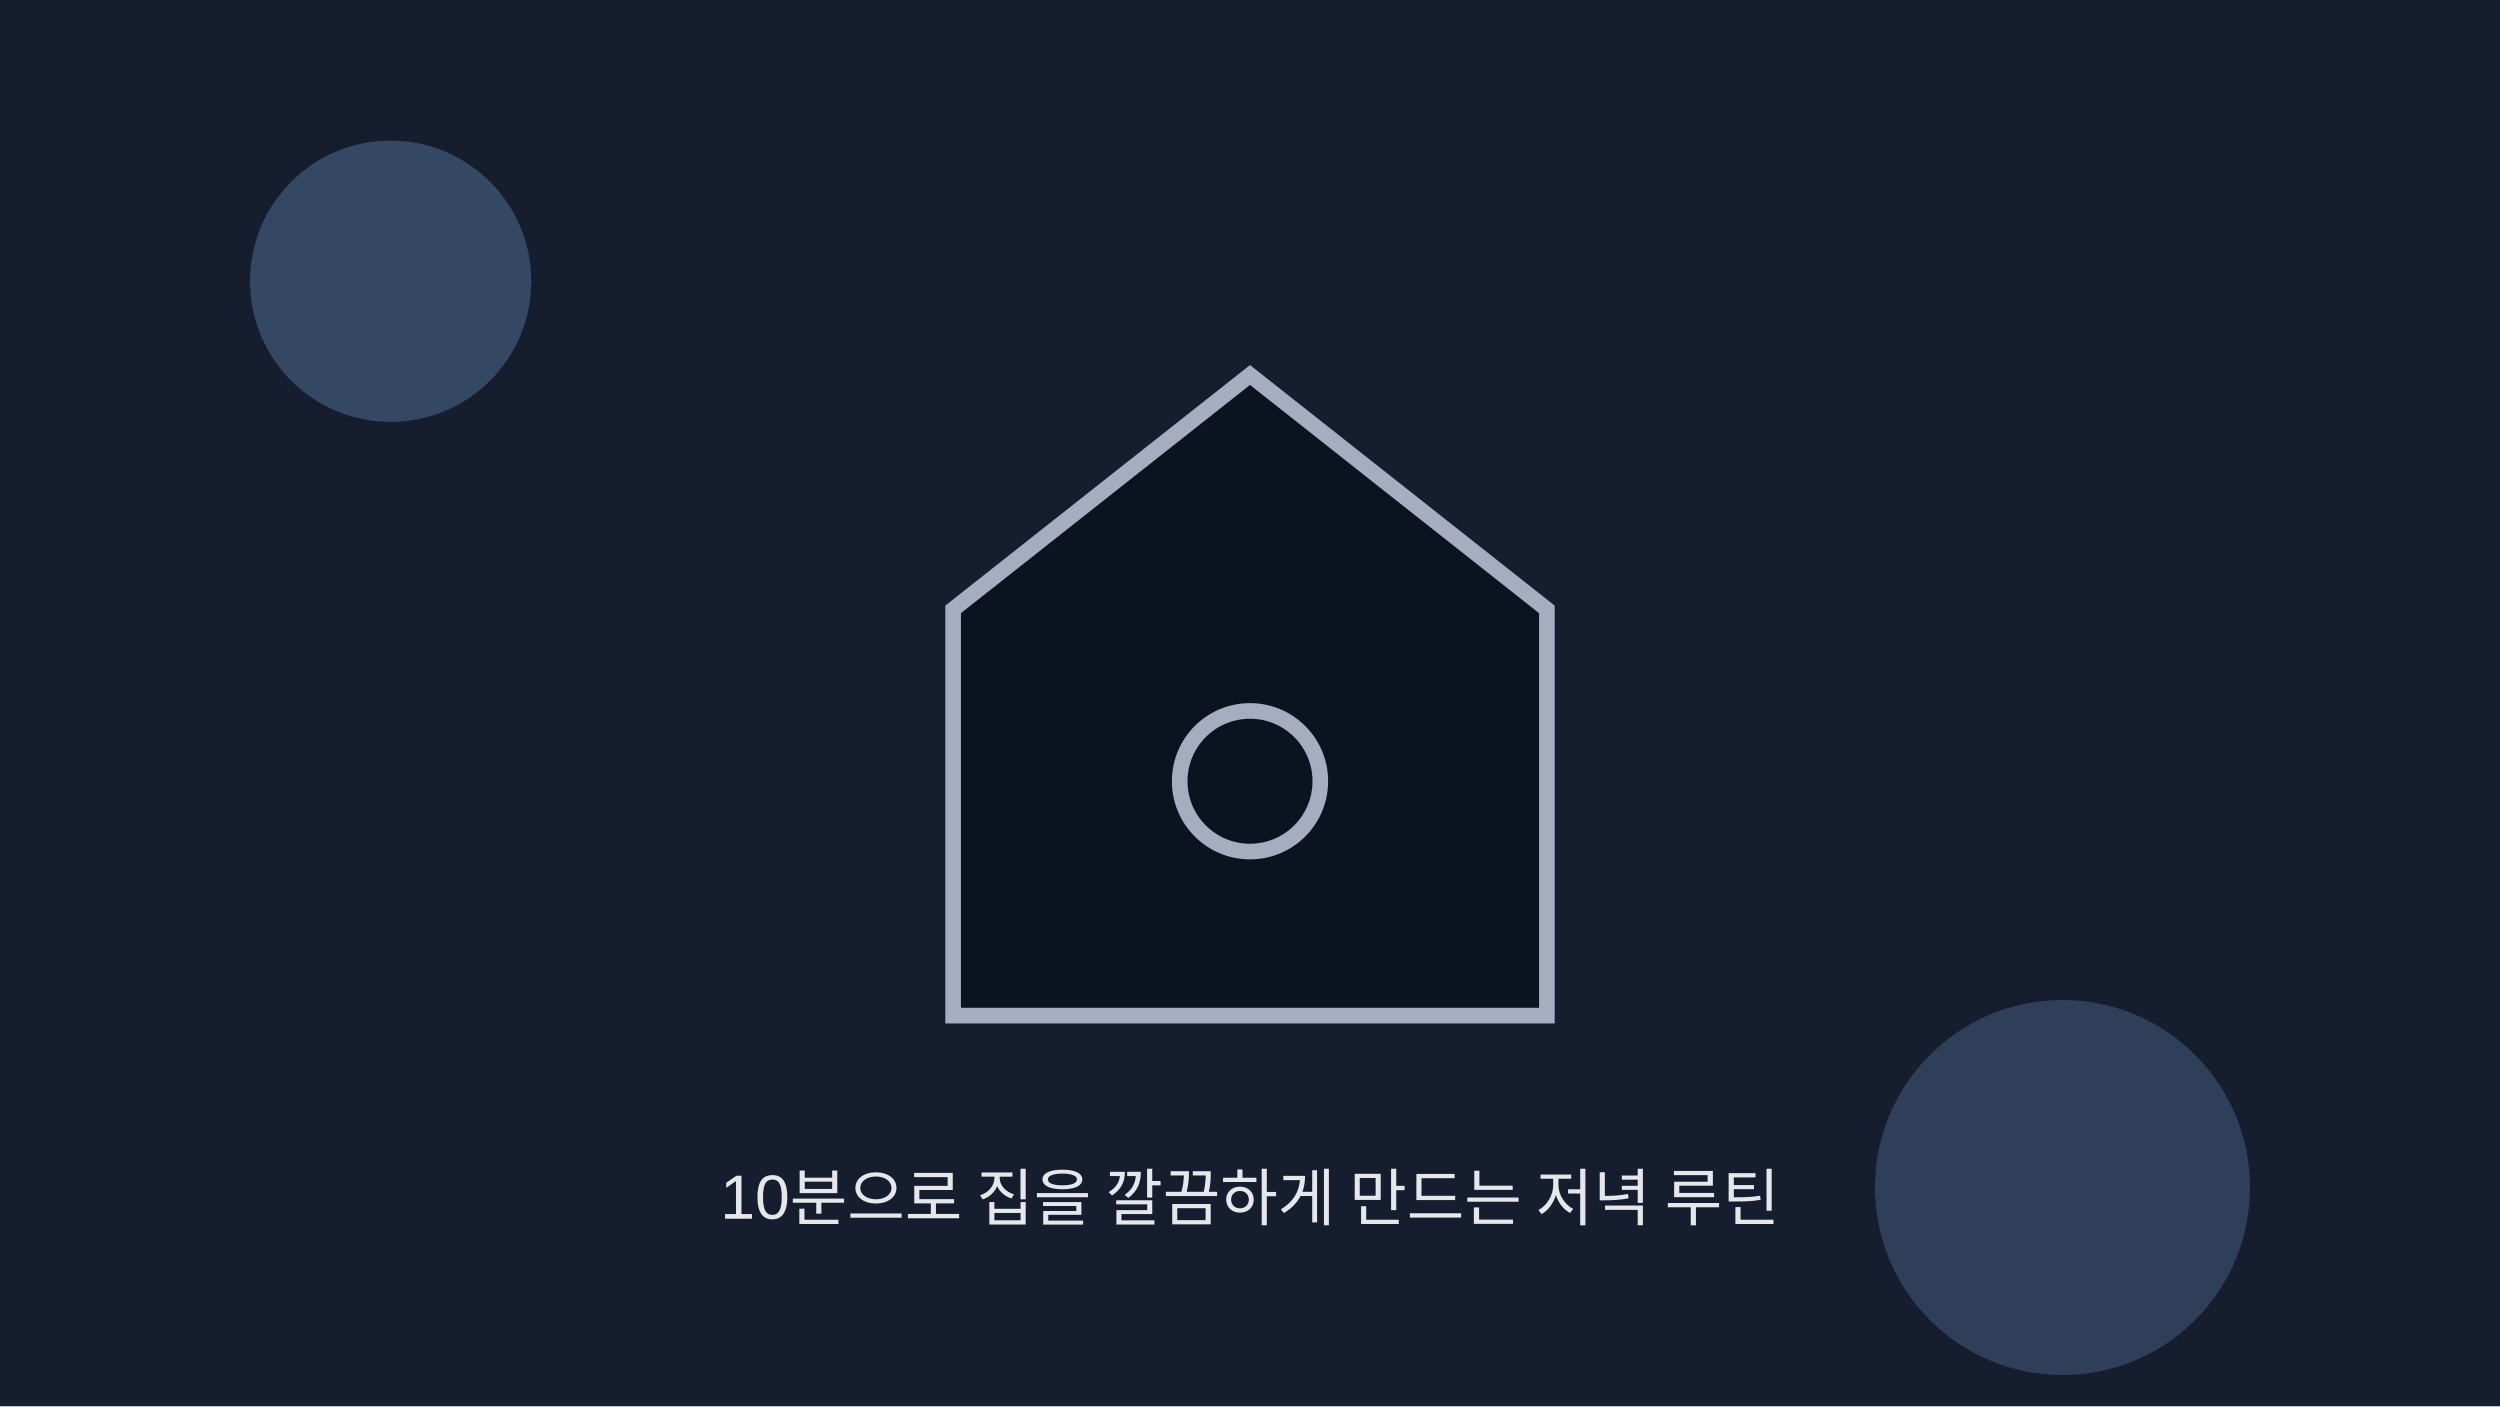
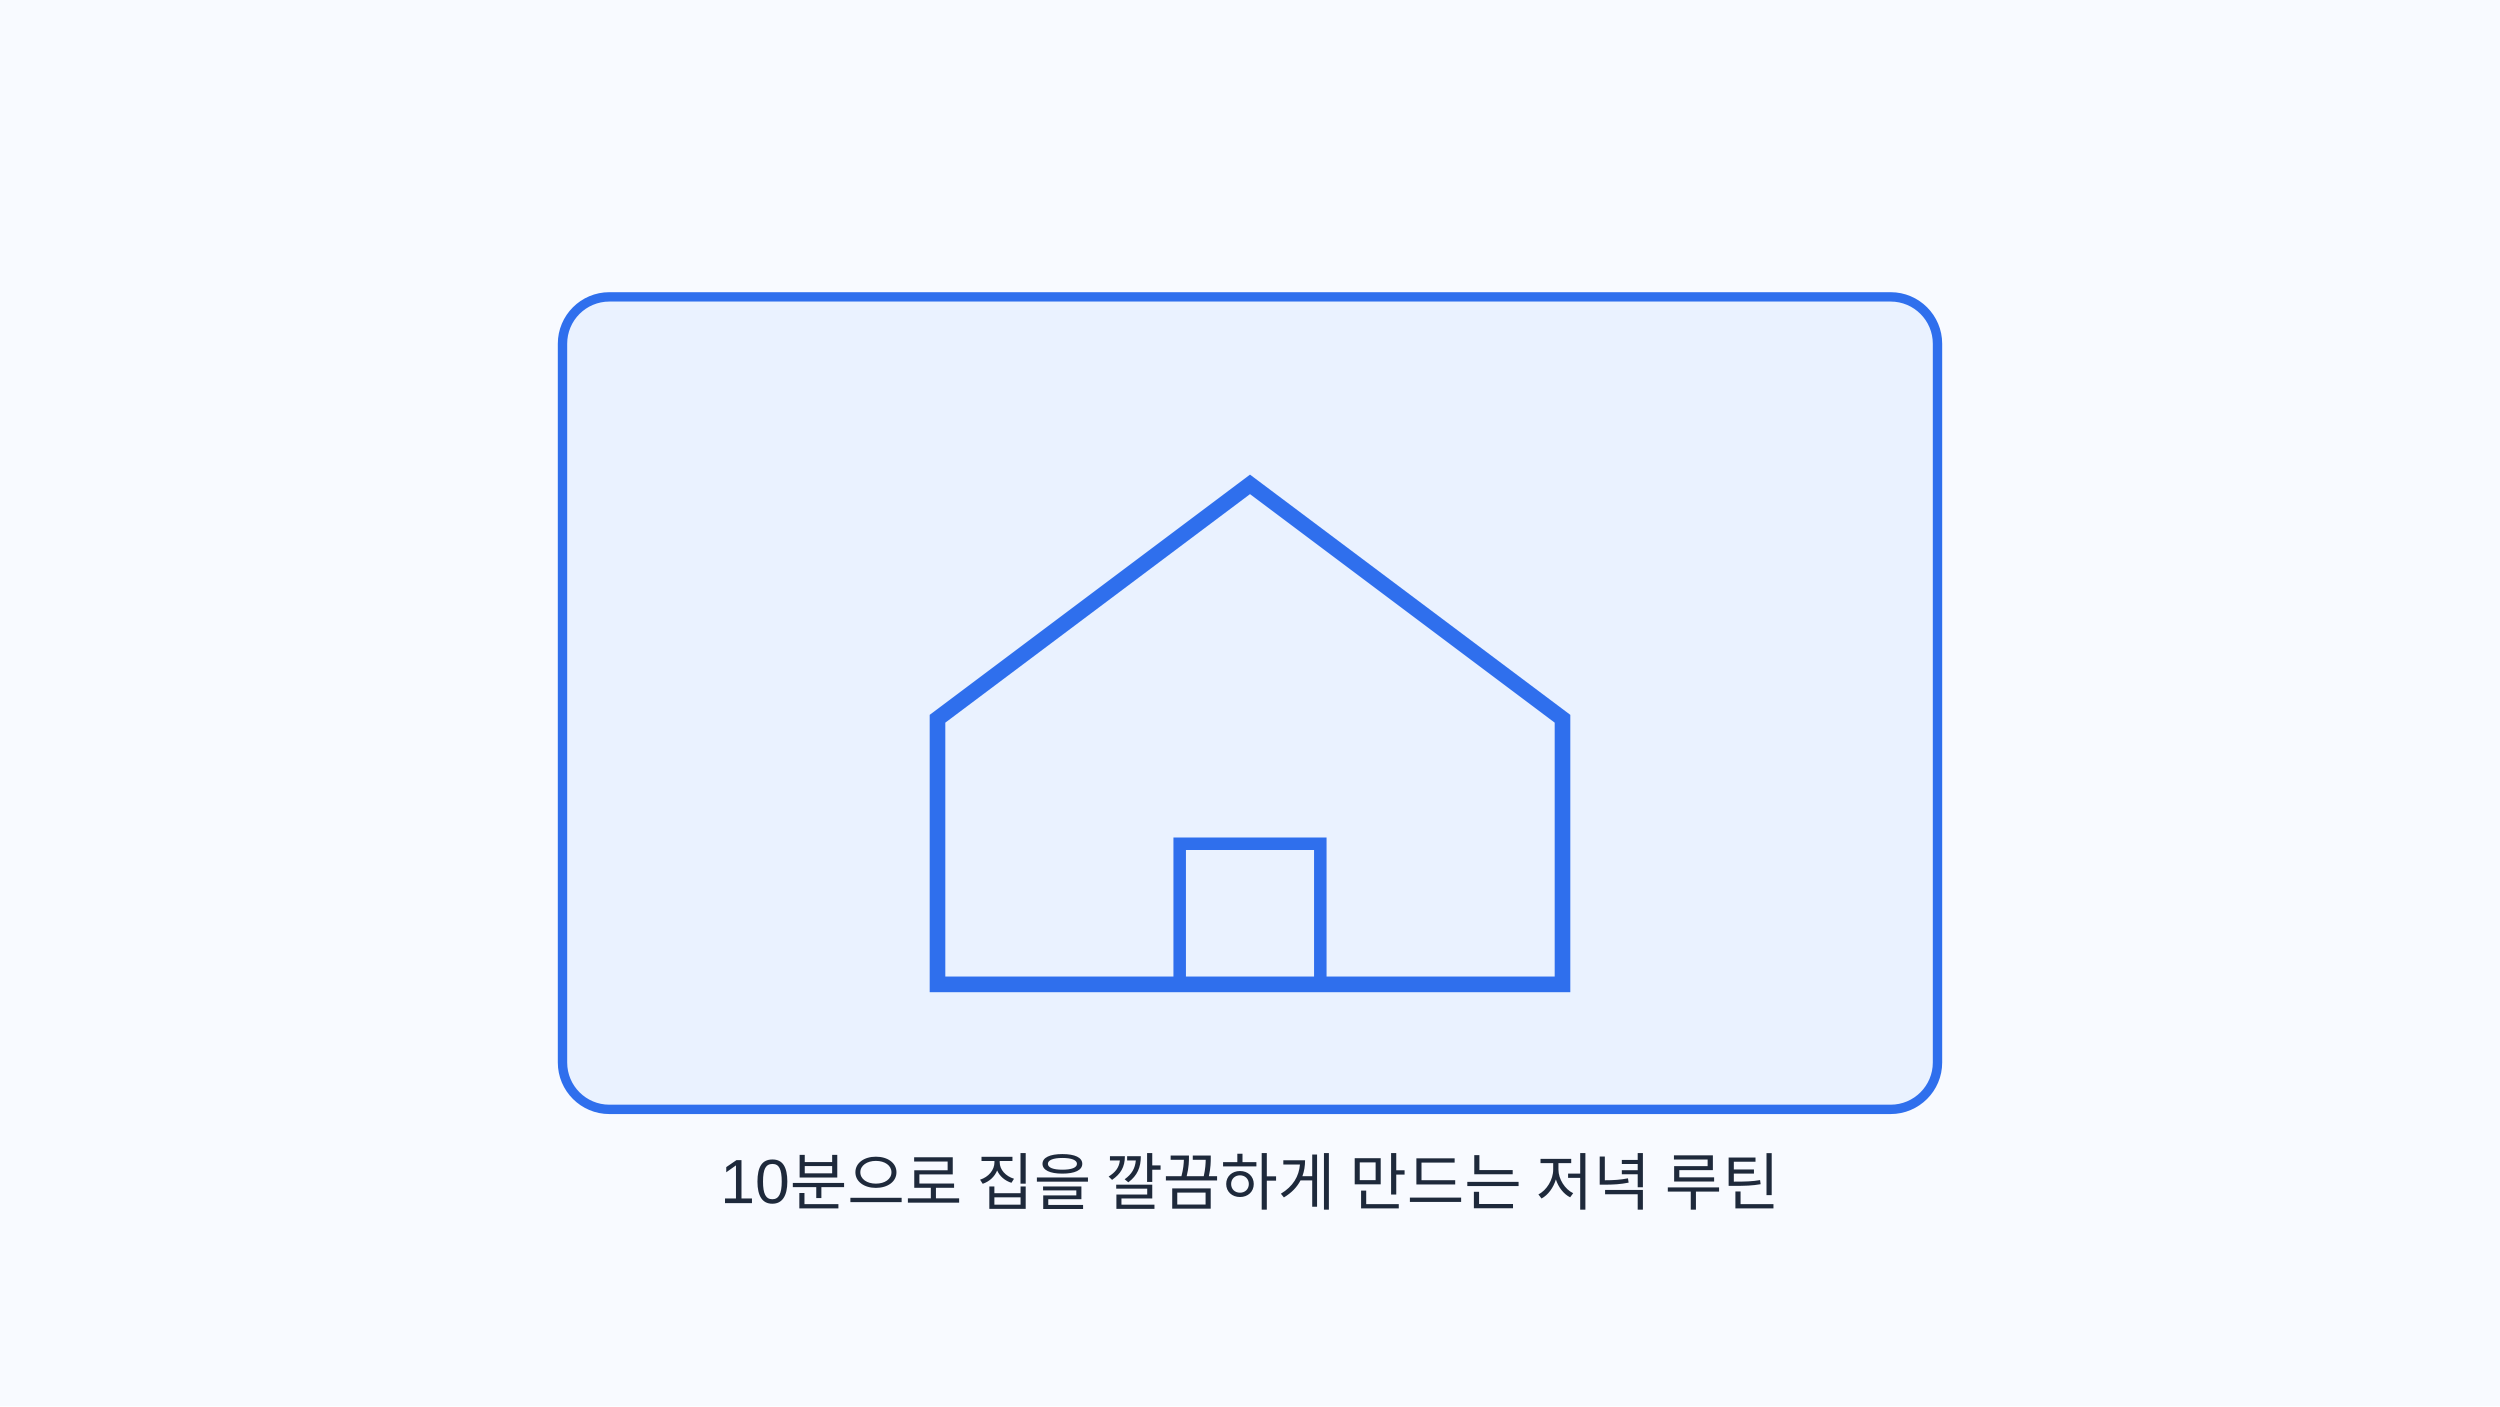
<svg xmlns="http://www.w3.org/2000/svg" width="1600" height="900" viewBox="0 0 1600 900">
-   <rect width="1600" height="900" fill="#161d2f" />
-   <circle cx="250" cy="180" r="90" fill="#91c8ff" opacity="0.25" />
-   <circle cx="1320" cy="760" r="120" fill="#91c8ff" opacity="0.2" />
-   <path d="M610 650V390l190-150 190 150v260z" fill="#0b1220" stroke="#a7adc0" stroke-width="10" />
-   <circle cx="800" cy="500" r="45" fill="none" stroke="#a7adc0" stroke-width="10" />
-   <text x="800" y="780" font-size="40" fill="#e5e7eb" text-anchor="middle" font-family="Arial, sans-serif">10분으로 집을 깔끔하게 만드는 저녁 루틴</text>
+   <rect width="1600" height="900" fill="#F8FAFF" />
+   <rect x="360" y="190" width="880" height="520" rx="30" fill="#EAF2FF" stroke="#2F6FED" stroke-width="6" />
+   <path d="M600 460l200-150 200 150v170H600z" fill="none" stroke="#2F6FED" stroke-width="10" />
+   <rect x="755" y="540" width="90" height="90" fill="none" stroke="#2F6FED" stroke-width="8" />
+   <text x="800" y="770" font-size="40" fill="#1E293B" text-anchor="middle" font-family="Arial, sans-serif">10분으로 집을 깔끔하게 만드는 저녁 루틴</text>
</svg>
